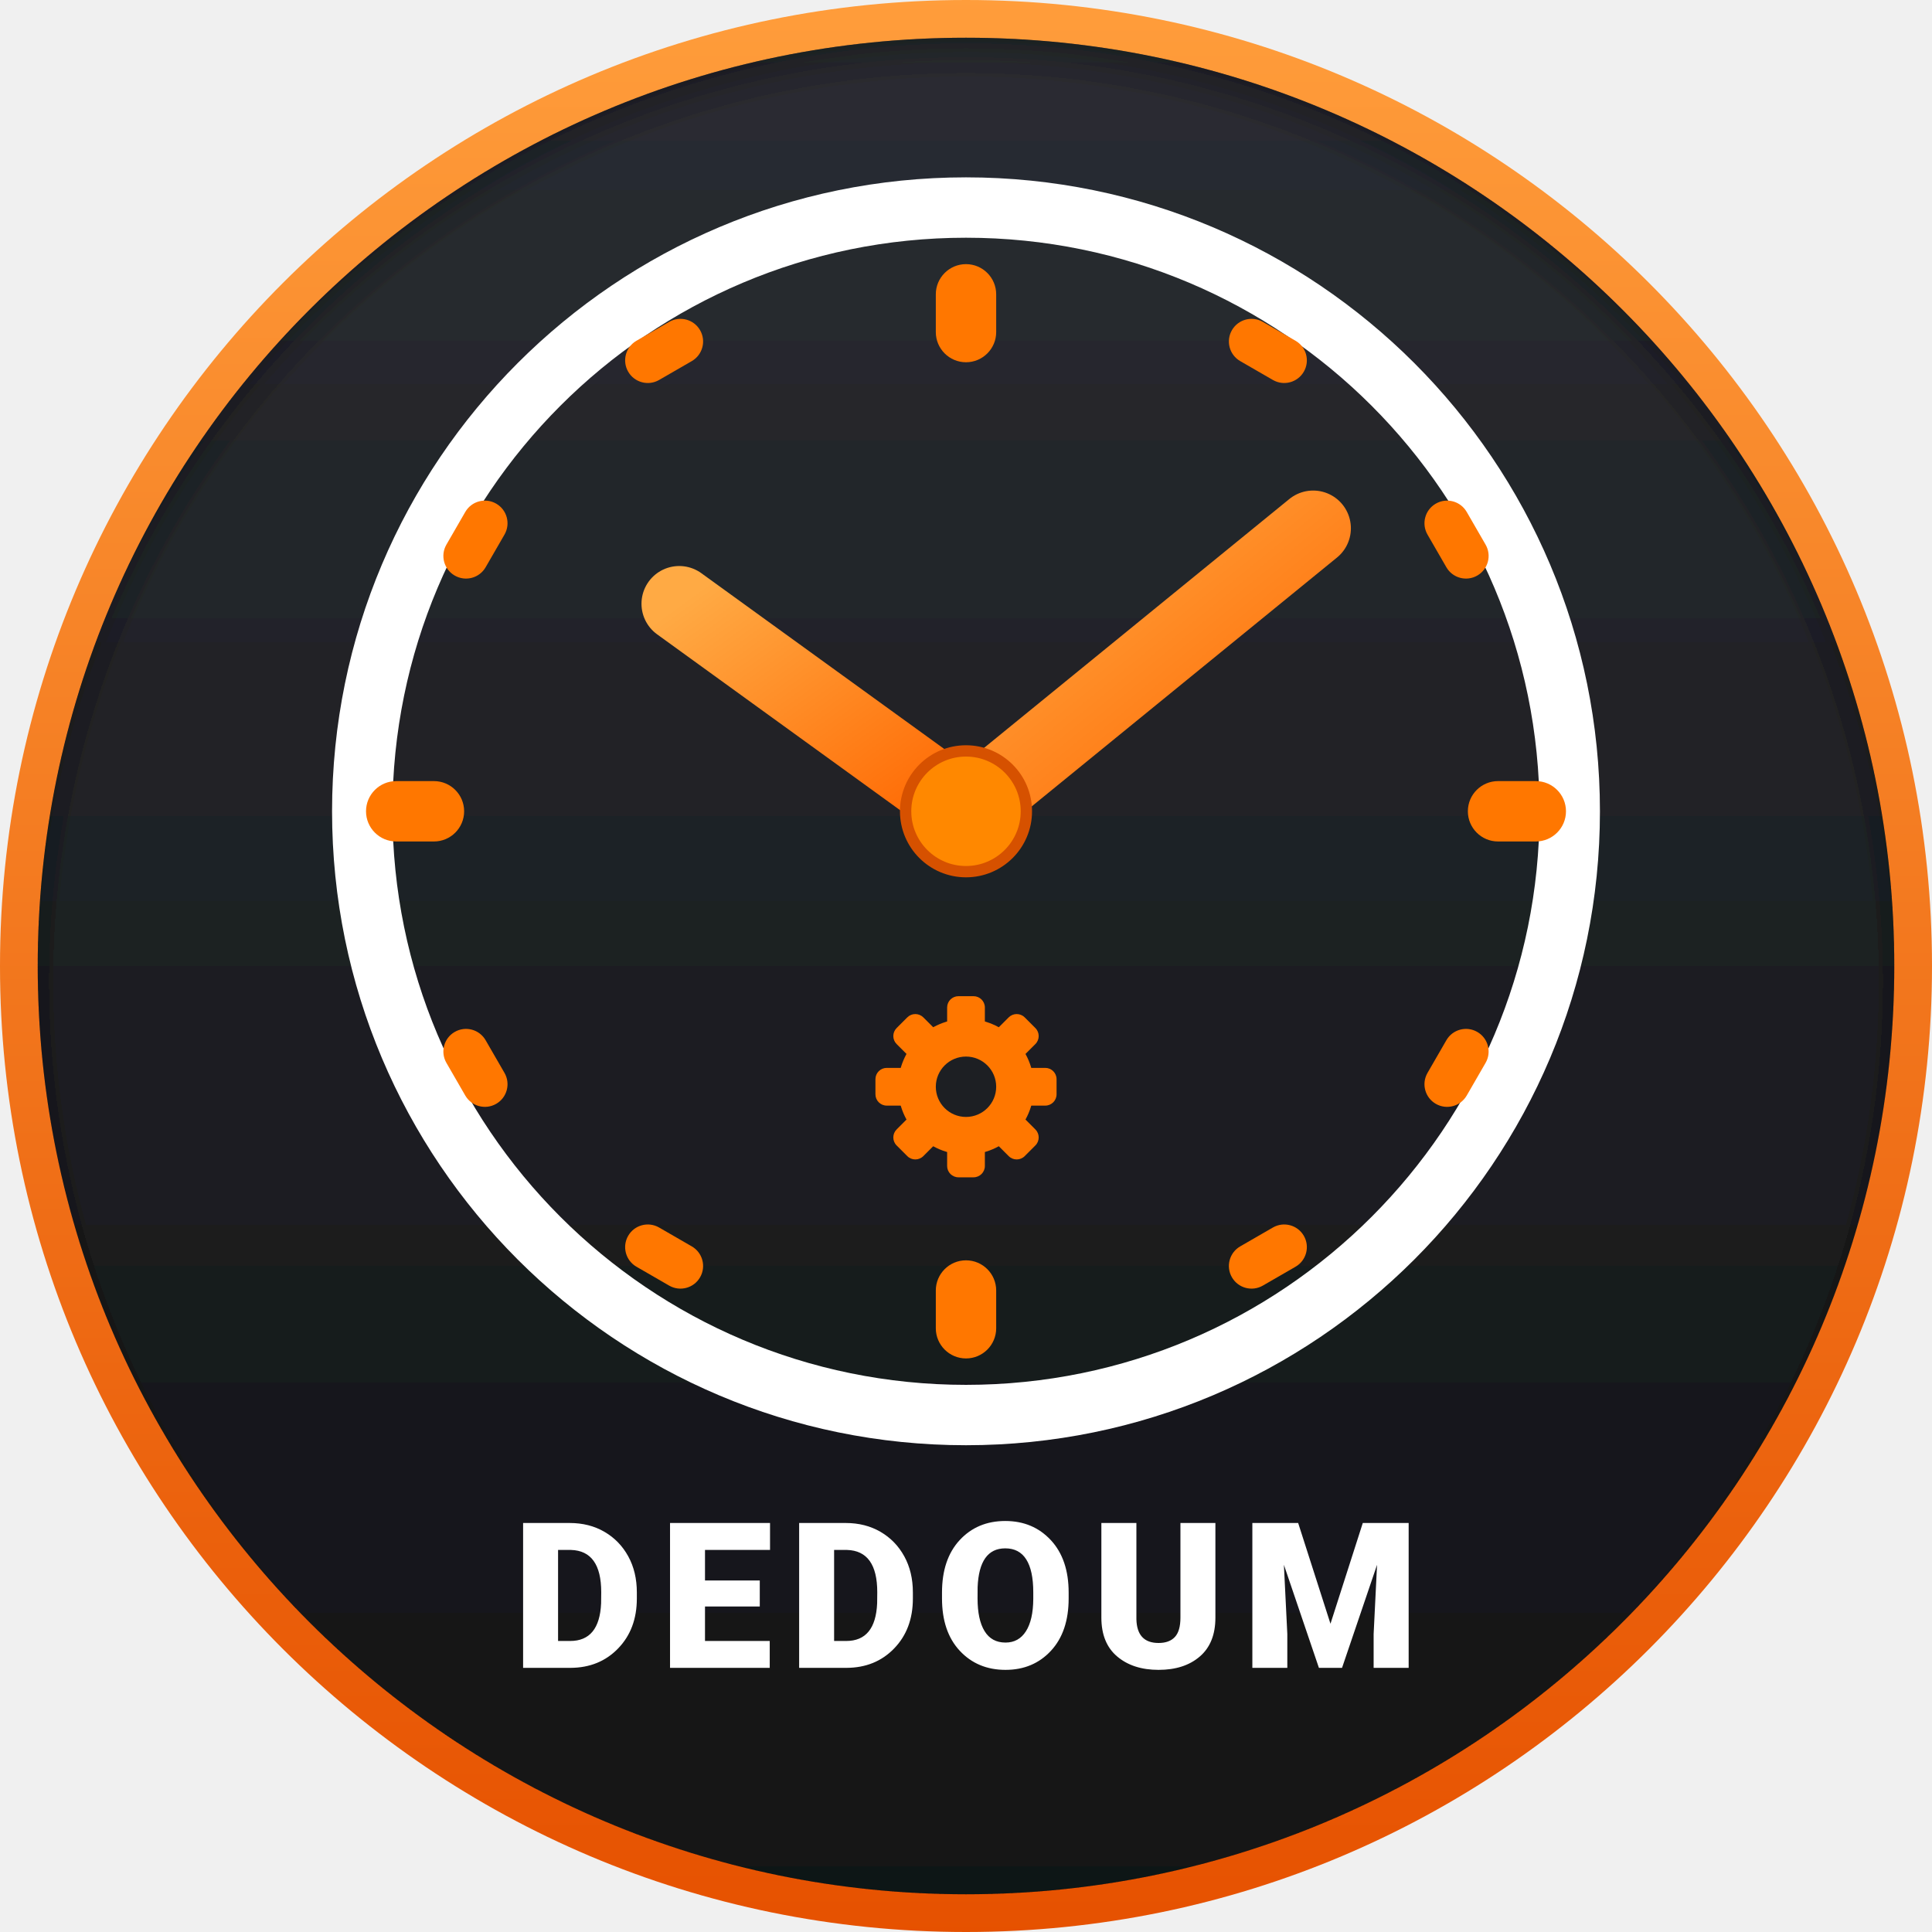
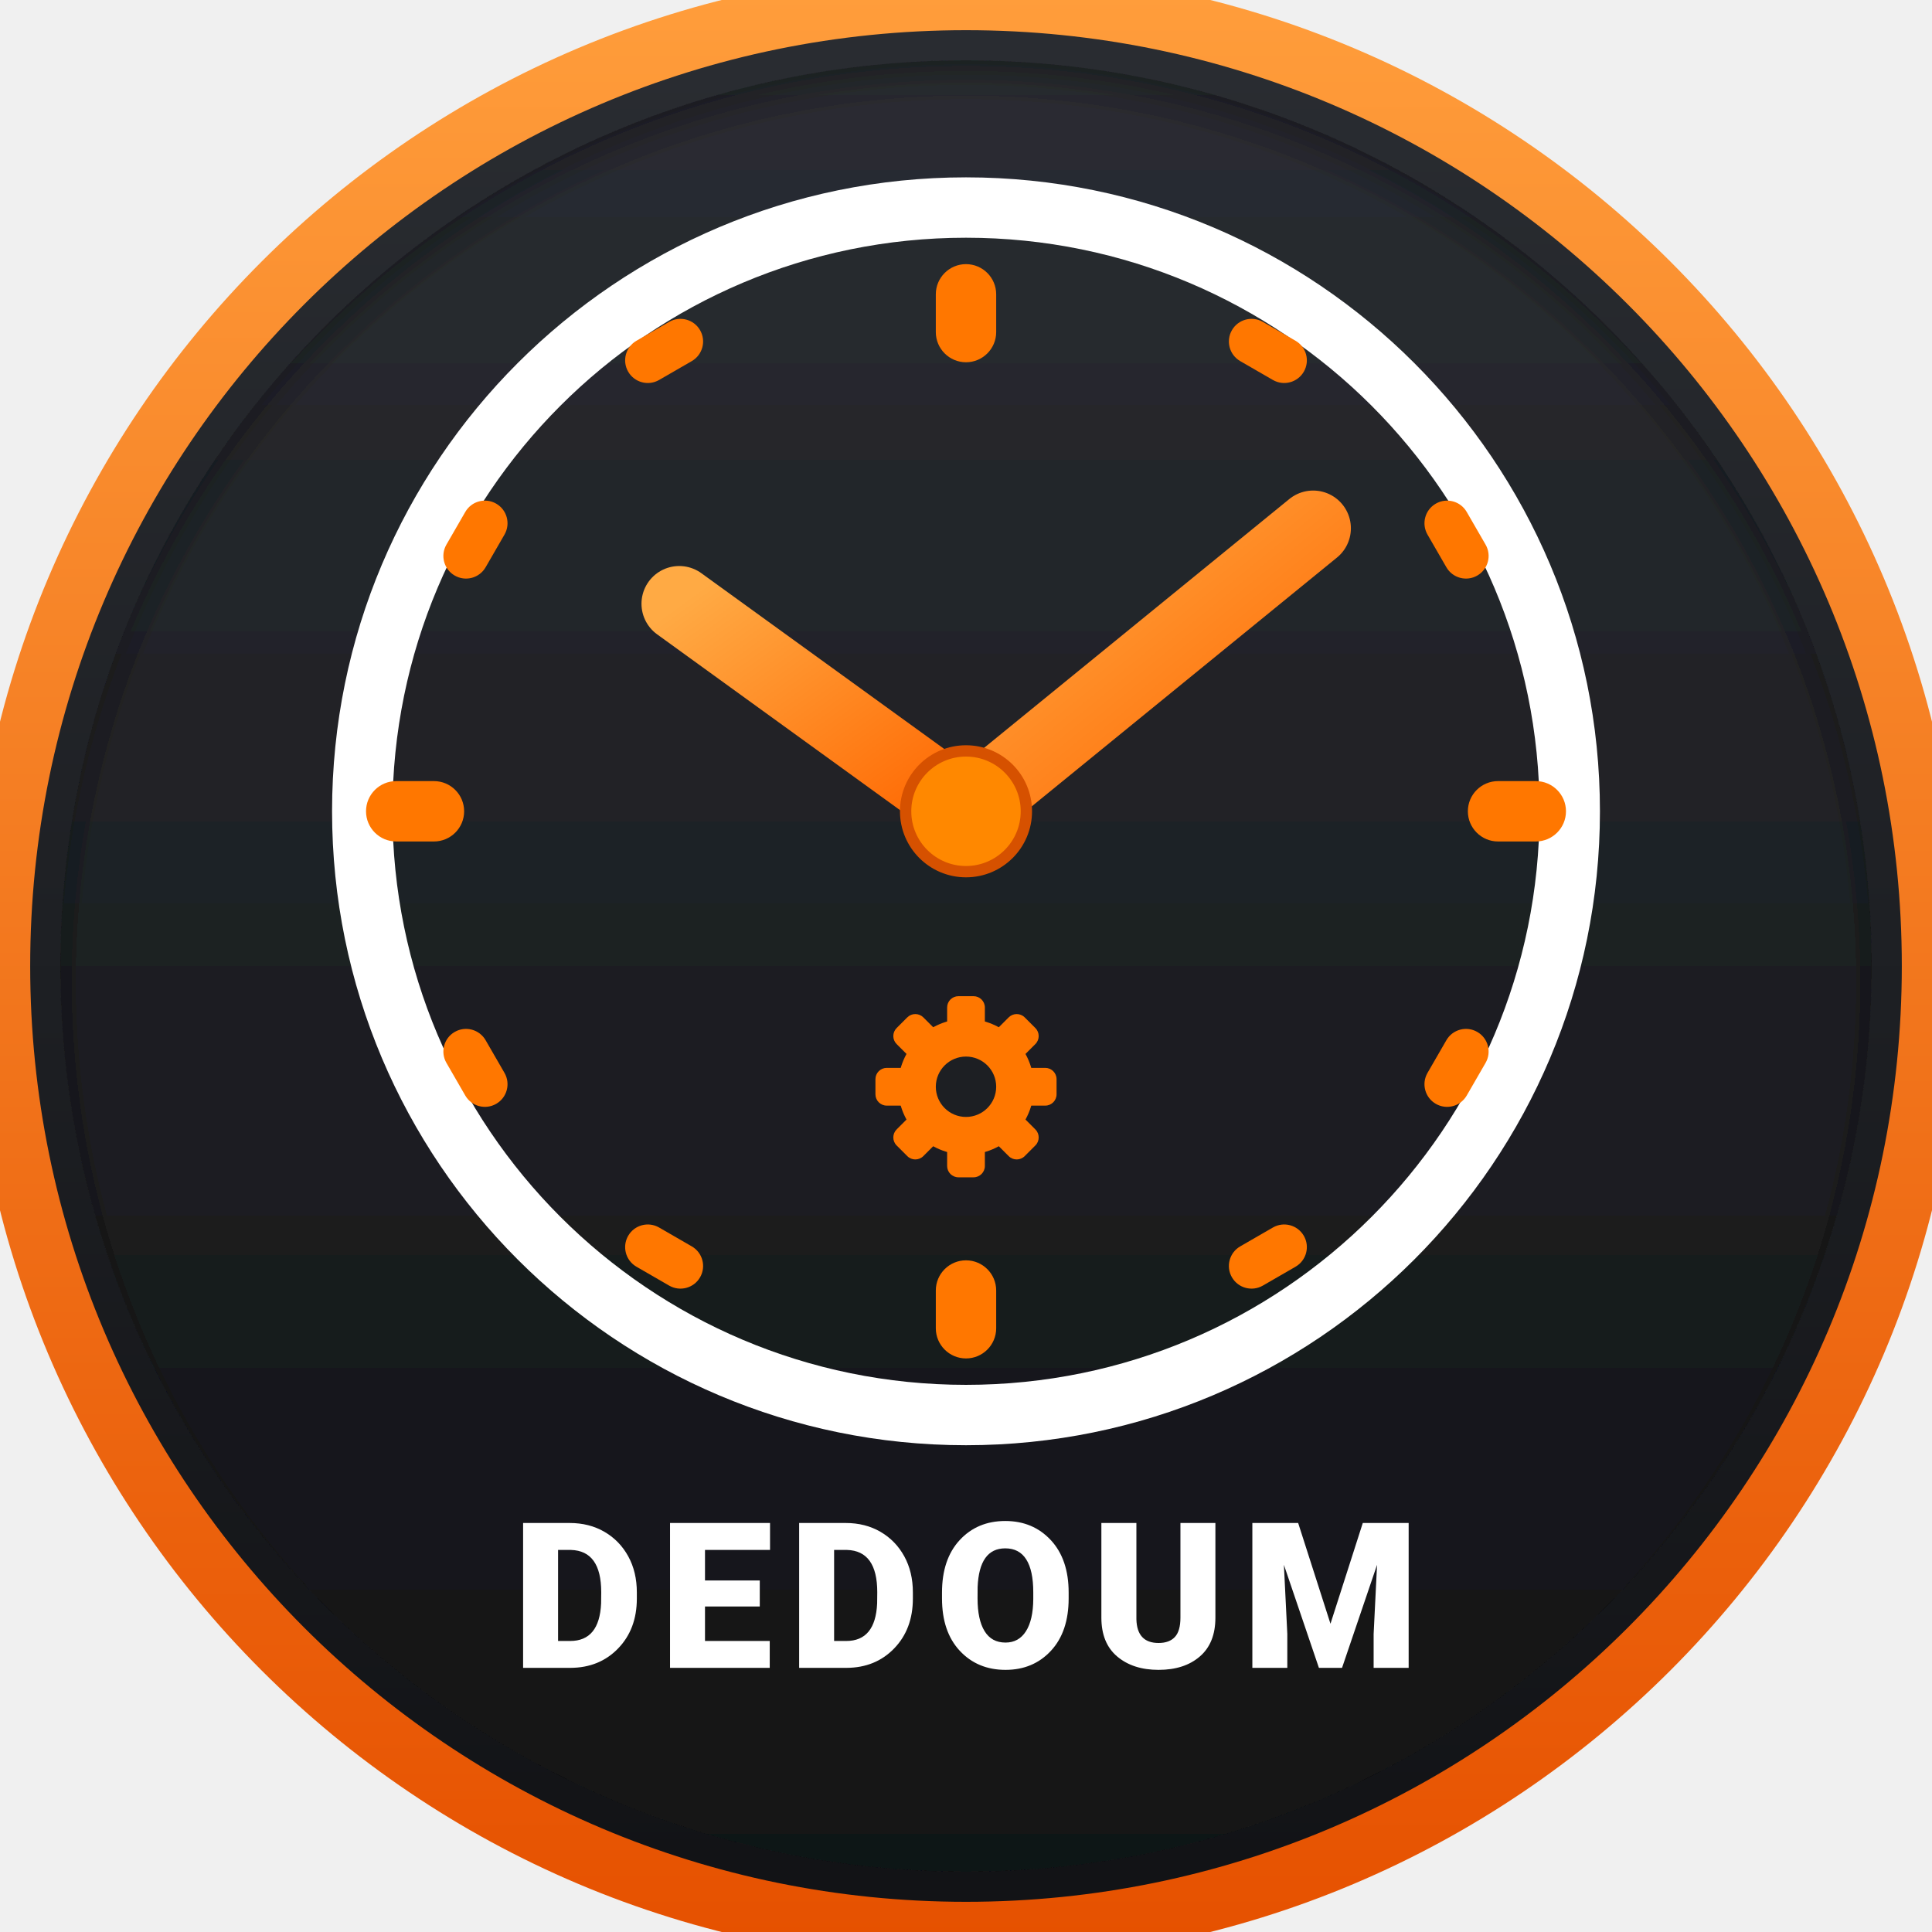
<svg xmlns="http://www.w3.org/2000/svg" viewBox="0 0 512 512" width="100%" height="100%">
  <defs>
    <linearGradient id="orange-border" x1="0%" y1="0%" x2="0%" y2="100%">
      <stop offset="0%" stop-color="#ff9d3b" />
      <stop offset="100%" stop-color="#e65100" />
    </linearGradient>
    <linearGradient id="bg-gradient" x1="0%" y1="0%" x2="0%" y2="100%">
      <stop offset="0%" stop-color="#2a2d32" />
      <stop offset="100%" stop-color="#111215" />
    </linearGradient>
    <linearGradient id="orange-needle" x1="0%" y1="0%" x2="100%" y2="100%">
      <stop offset="0%" stop-color="#ffaa44" />
      <stop offset="100%" stop-color="#ff6600" />
    </linearGradient>
    <filter id="inner-shadow" x="-20%" y="-20%" width="140%" height="140%">
      <feOffset dx="0" dy="4" />
      <feGaussianBlur stdDeviation="5" result="offset-blur" />
      <feComposite operator="out" in="SourceGraphic" in2="offset-blur" result="inverse" />
      <feFlood flood-color="#000" flood-opacity="0.6" result="color" />
      <feComposite operator="in" in="color" in2="inverse" result="shadow" />
      <feComposite operator="over" in="shadow" in2="SourceGraphic" />
    </filter>
  </defs>
-   <circle cx="256" cy="256" r="256" fill="url(#orange-border)" />
-   <circle cx="256" cy="256" r="246" fill="url(#bg-gradient)" filter="url(#inner-shadow)" />
+   <circle cx="256" cy="256" r="256" fill="url(#bg-gradient)" />
+   <circle cx="256" cy="256" r="256" fill="none" stroke="url(#orange-border)" stroke-width="16" />
+   <circle cx="256" cy="256" r="240" fill="url(#bg-gradient)" filter="url(#inner-shadow)" />
  <circle cx="256" cy="215" r="160" fill="none" stroke="#ffffff" stroke-width="16" />
  <rect x="248" y="70" width="16" height="26" rx="8" fill="#ff7700" />
  <rect x="389" y="207" width="26" height="16" rx="8" fill="#ff7700" />
  <rect x="248" y="334" width="16" height="26" rx="8" fill="#ff7700" />
  <rect x="97" y="207" width="26" height="16" rx="8" fill="#ff7700" />
  <rect x="325" y="87" width="22" height="12" rx="6" fill="#ff7700" transform="rotate(30 336 93)" />
  <rect x="375" y="137" width="22" height="12" rx="6" fill="#ff7700" transform="rotate(60 386 143)" />
  <rect x="375" y="277" width="22" height="12" rx="6" fill="#ff7700" transform="rotate(120 386 283)" />
  <rect x="325" y="327" width="22" height="12" rx="6" fill="#ff7700" transform="rotate(150 336 333)" />
  <rect x="165" y="327" width="22" height="12" rx="6" fill="#ff7700" transform="rotate(210 176 333)" />
  <rect x="115" y="277" width="22" height="12" rx="6" fill="#ff7700" transform="rotate(240 126 283)" />
  <rect x="115" y="137" width="22" height="12" rx="6" fill="#ff7700" transform="rotate(300 126 143)" />
  <rect x="165" y="87" width="22" height="12" rx="6" fill="#ff7700" transform="rotate(330 176 93)" />
  <line x1="256" y1="215" x2="180" y2="160" stroke="url(#orange-needle)" stroke-width="20" stroke-linecap="round" />
  <line x1="256" y1="215" x2="348" y2="140" stroke="url(#orange-needle)" stroke-width="20" stroke-linecap="round" />
  <circle cx="256" cy="215" r="16" fill="#ff8800" stroke="#d65100" stroke-width="3" />
  <g transform="translate(256, 288)">
    <rect x="-5" y="-24" width="10" height="48" rx="3" fill="#ff7700" />
    <rect x="-5" y="-24" width="10" height="48" rx="3" fill="#ff7700" transform="rotate(45)" />
    <rect x="-5" y="-24" width="10" height="48" rx="3" fill="#ff7700" transform="rotate(90)" />
    <rect x="-5" y="-24" width="10" height="48" rx="3" fill="#ff7700" transform="rotate(135)" />
    <circle cx="0" cy="0" r="18" fill="#ff7700" />
    <circle cx="0" cy="0" r="8" fill="#1d1f23" />
  </g>
  <text x="256" y="442" text-anchor="middle" font-family="'Segoe UI', Roboto, 'Helvetica Neue', Arial, sans-serif" font-weight="900" font-size="54" letter-spacing="4" fill="#ffffff">DEDOUM</text>
</svg>
